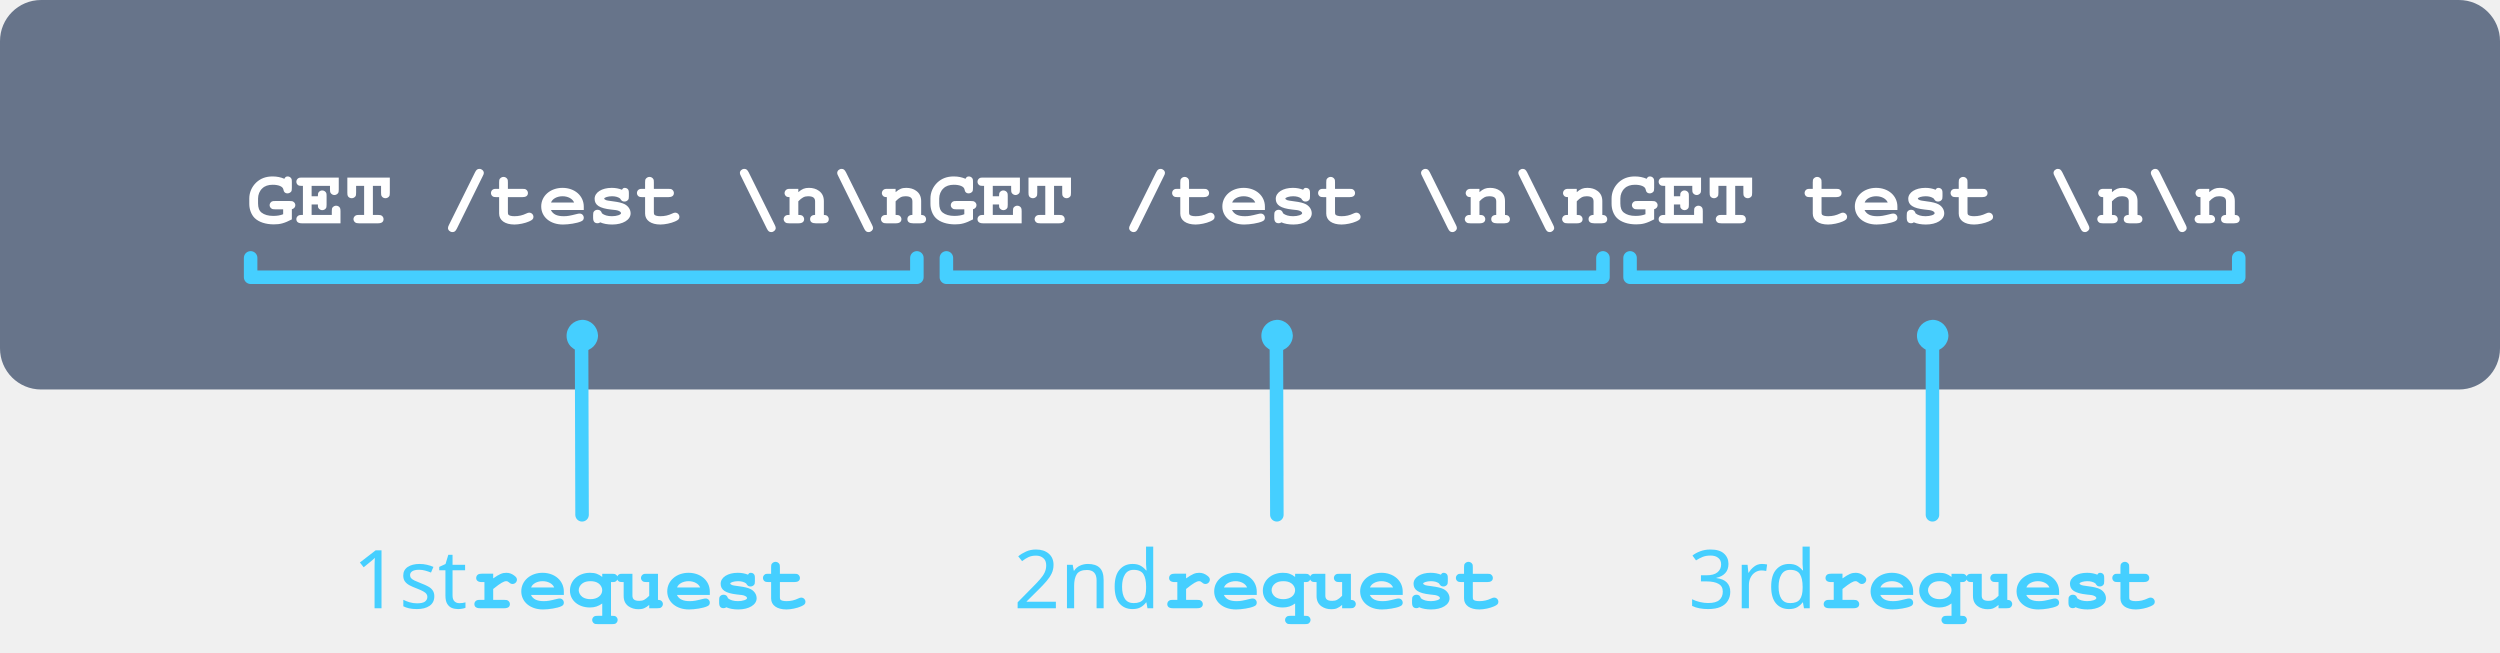
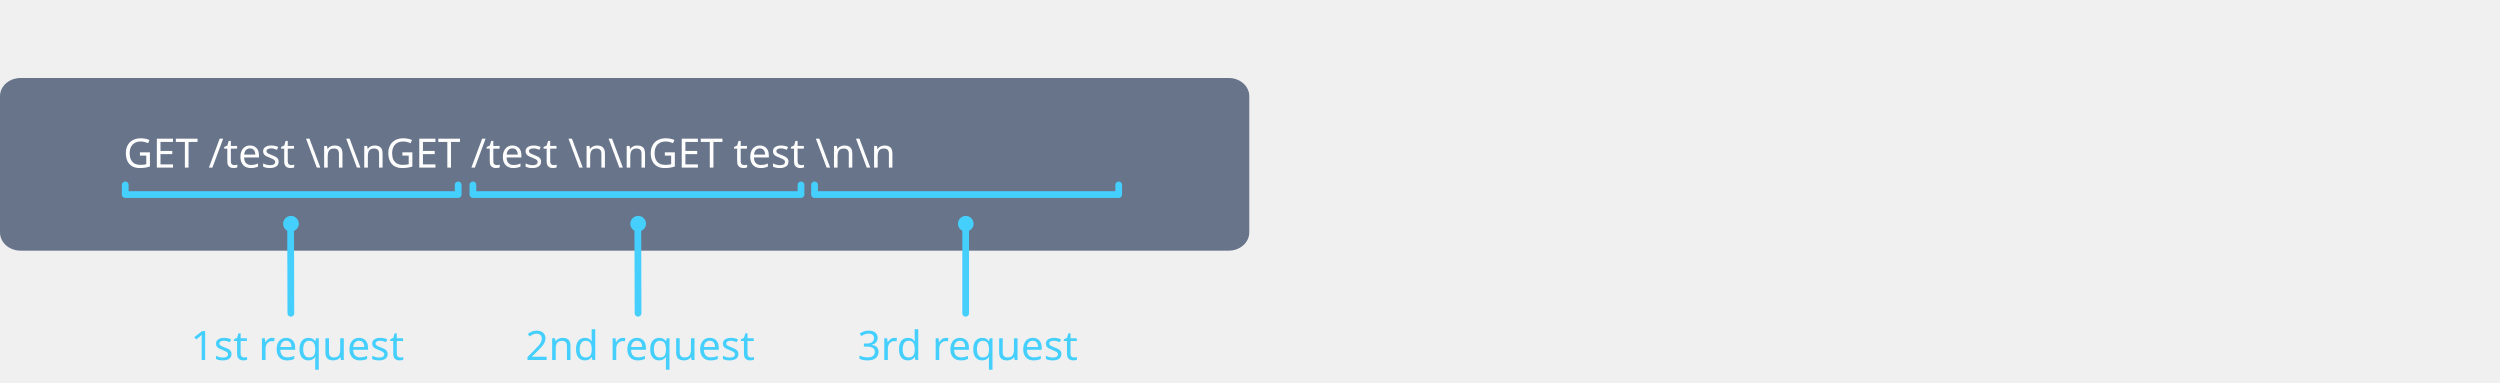
- <svg xmlns="http://www.w3.org/2000/svg" version="1.1" id="Layer_1" x="0px" y="0px" viewBox="0 0 516.7 134.9" style="enable-background:new 0 0 516.7 134.9;" xml:space="preserve">
+ <svg xmlns="http://www.w3.org/2000/svg" version="1.1" id="Layer_1" x="0px" y="0px" viewBox="0 0 1034 158.07" style="enable-background:new 0 0 1034 158.07;" xml:space="preserve">
  <style type="text/css">
	.st0{fill:#67748A;}
	.st1{fill:#FFFFFF;}
- 	.st2{font-family:'Courier'; font-weight: bold;}
+ 	.st2{font-family:'Courier-Bold';}
	.st3{font-size:16.76px;}
	.st4{fill:none;stroke:#45CFFF;stroke-width:2.793;stroke-linecap:round;stroke-linejoin:round;}
	.st5{fill:#45CFFF;}
- 	.st6{font-family:'MyriadPro-Regular';}
+ 	.st6{font-family:'Arial-BoldMT';}
</style>
-   <path class="st0" d="M516.7,8.5V72c0,4.7-3.8,8.5-8.5,8.5L14.6,80.5l-6.1,0C3.8,80.5,0,76.7,0,72V8.5C0,3.8,3.8,0,8.5,0h499.7  C512.9,0,516.7,3.8,516.7,8.5z" />
-   <text transform="matrix(1 0 0 1 51.0379 46.1548)" class="st1 st2 st3">GET /test \n\nGET /test \n\nGET test \n\n</text>
  <g>
-     <polyline class="st4" points="189.5,53.3 189.5,57.3 51.8,57.3 51.8,53.3  " />
-     <polyline class="st4" points="331.3,53.3 331.3,57.3 195.6,57.3 195.6,53.3  " />
-     <polyline class="st4" points="462.7,53.3 462.7,57.3 336.9,57.3 336.9,53.3  " />
-   </g>
-   <g>
-     <text transform="matrix(1 0 0 1 72.8985 125.7126)">
-       <tspan x="0" y="0" class="st5 st6 st3">1st </tspan>
-       <tspan x="24.3" y="0" class="st5 st2 st3">request</tspan>
-     </text>
+     <path class="st0" d="M516.7,39.8v56.33c0,4.17-3.8,7.54-8.5,7.54H14.6H8.5c-4.7,0-8.5-3.37-8.5-7.54V39.8c0-4.17,3.8-7.54,8.5-7.54   h499.7C512.9,32.26,516.7,35.63,516.7,39.8z" />
+     <text transform="matrix(1 0 0 1 51.0379 69.3318)" class="st1 st2 st3">GET /test \n\nGET /test \n\nGET test \n\n</text>
    <g>
-       <line class="st4" x1="120.2" y1="70.4" x2="120.3" y2="106.4" />
-       <path class="st5" d="M117.1,69.4c0-1.8,1.4-3.2,3.2-3.3c1.8,0,3.2,1.4,3.3,3.2c0,1.8-1.4,3.2-3.2,3.3c0,0,0,0,0,0    C118.5,72.6,117.1,71.2,117.1,69.4z" />
+       <polyline class="st4" points="189.5,76.47 189.5,80.47 51.8,80.47 51.8,76.47   " />
+       <polyline class="st4" points="331.3,76.47 331.3,80.47 195.6,80.47 195.6,76.47   " />
+       <polyline class="st4" points="462.7,76.47 462.7,80.47 336.9,80.47 336.9,76.47   " />
    </g>
-   </g>
-   <g>
-     <text transform="matrix(1 0 0 1 209.5105 125.7126)">
-       <tspan x="0" y="0" class="st5 st6 st3">2nd </tspan>
-       <tspan x="30.9" y="0" class="st5 st2 st3">request </tspan>
-     </text>
    <g>
-       <line class="st4" x1="263.8" y1="70.4" x2="263.9" y2="106.4" />
-       <path class="st5" d="M260.7,69.4c0-1.8,1.4-3.2,3.2-3.3c1.8,0,3.2,1.4,3.3,3.2c0,1.8-1.4,3.2-3.2,3.3c0,0,0,0,0,0    C262.1,72.6,260.7,71.2,260.7,69.4z" />
+       <text transform="matrix(1 0 0 1 78.8909 148.8896)" class="st5 st6 st3">1st request</text>
+       <g>
+         <line class="st4" x1="120.2" y1="93.57" x2="120.3" y2="129.57" />
+         <path class="st5" d="M117.1,92.57c0-1.8,1.4-3.2,3.2-3.3c1.8,0,3.2,1.4,3.3,3.2c0,1.8-1.4,3.2-3.2,3.3l0,0     C118.5,95.77,117.1,94.37,117.1,92.57z" />
+       </g>
    </g>
-   </g>
-   <g>
-     <text transform="matrix(1 0 0 1 348.9728 125.7126)">
-       <tspan x="0" y="0" class="st5 st6 st3">3rd </tspan>
-       <tspan x="27.1" y="0" class="st5 st2 st3">request </tspan>
-     </text>
    <g>
-       <line class="st4" x1="399.4" y1="70.4" x2="399.4" y2="106.4" />
-       <path class="st5" d="M396.2,69.4c0-1.8,1.4-3.2,3.2-3.3c1.8,0,3.2,1.4,3.3,3.2c0,1.8-1.4,3.2-3.2,3.3c0,0,0,0,0,0    C397.7,72.6,396.2,71.2,396.2,69.4z" />
+       <text transform="matrix(1 0 0 1 217.3594 148.8891)" class="st5 st6 st3">2nd request </text>
+       <g>
+         <line class="st4" x1="263.8" y1="93.57" x2="263.9" y2="129.57" />
+         <path class="st5" d="M260.7,92.57c0-1.8,1.4-3.2,3.2-3.3c1.8,0,3.2,1.4,3.3,3.2c0,1.8-1.4,3.2-3.2,3.3l0,0     C262.1,95.77,260.7,94.37,260.7,92.57z" />
+       </g>
+     </g>
+     <g>
+       <text transform="matrix(1 0 0 1 354.7297 148.8896)" class="st5 st6 st3">3rd request </text>
+       <g>
+         <line class="st4" x1="399.4" y1="93.57" x2="399.4" y2="129.57" />
+         <path class="st5" d="M396.2,92.57c0-1.8,1.4-3.2,3.2-3.3c1.8,0,3.2,1.4,3.3,3.2c0,1.8-1.4,3.2-3.2,3.3l0,0     C397.7,95.77,396.2,94.37,396.2,92.57z" />
+       </g>
    </g>
  </g>
</svg>
